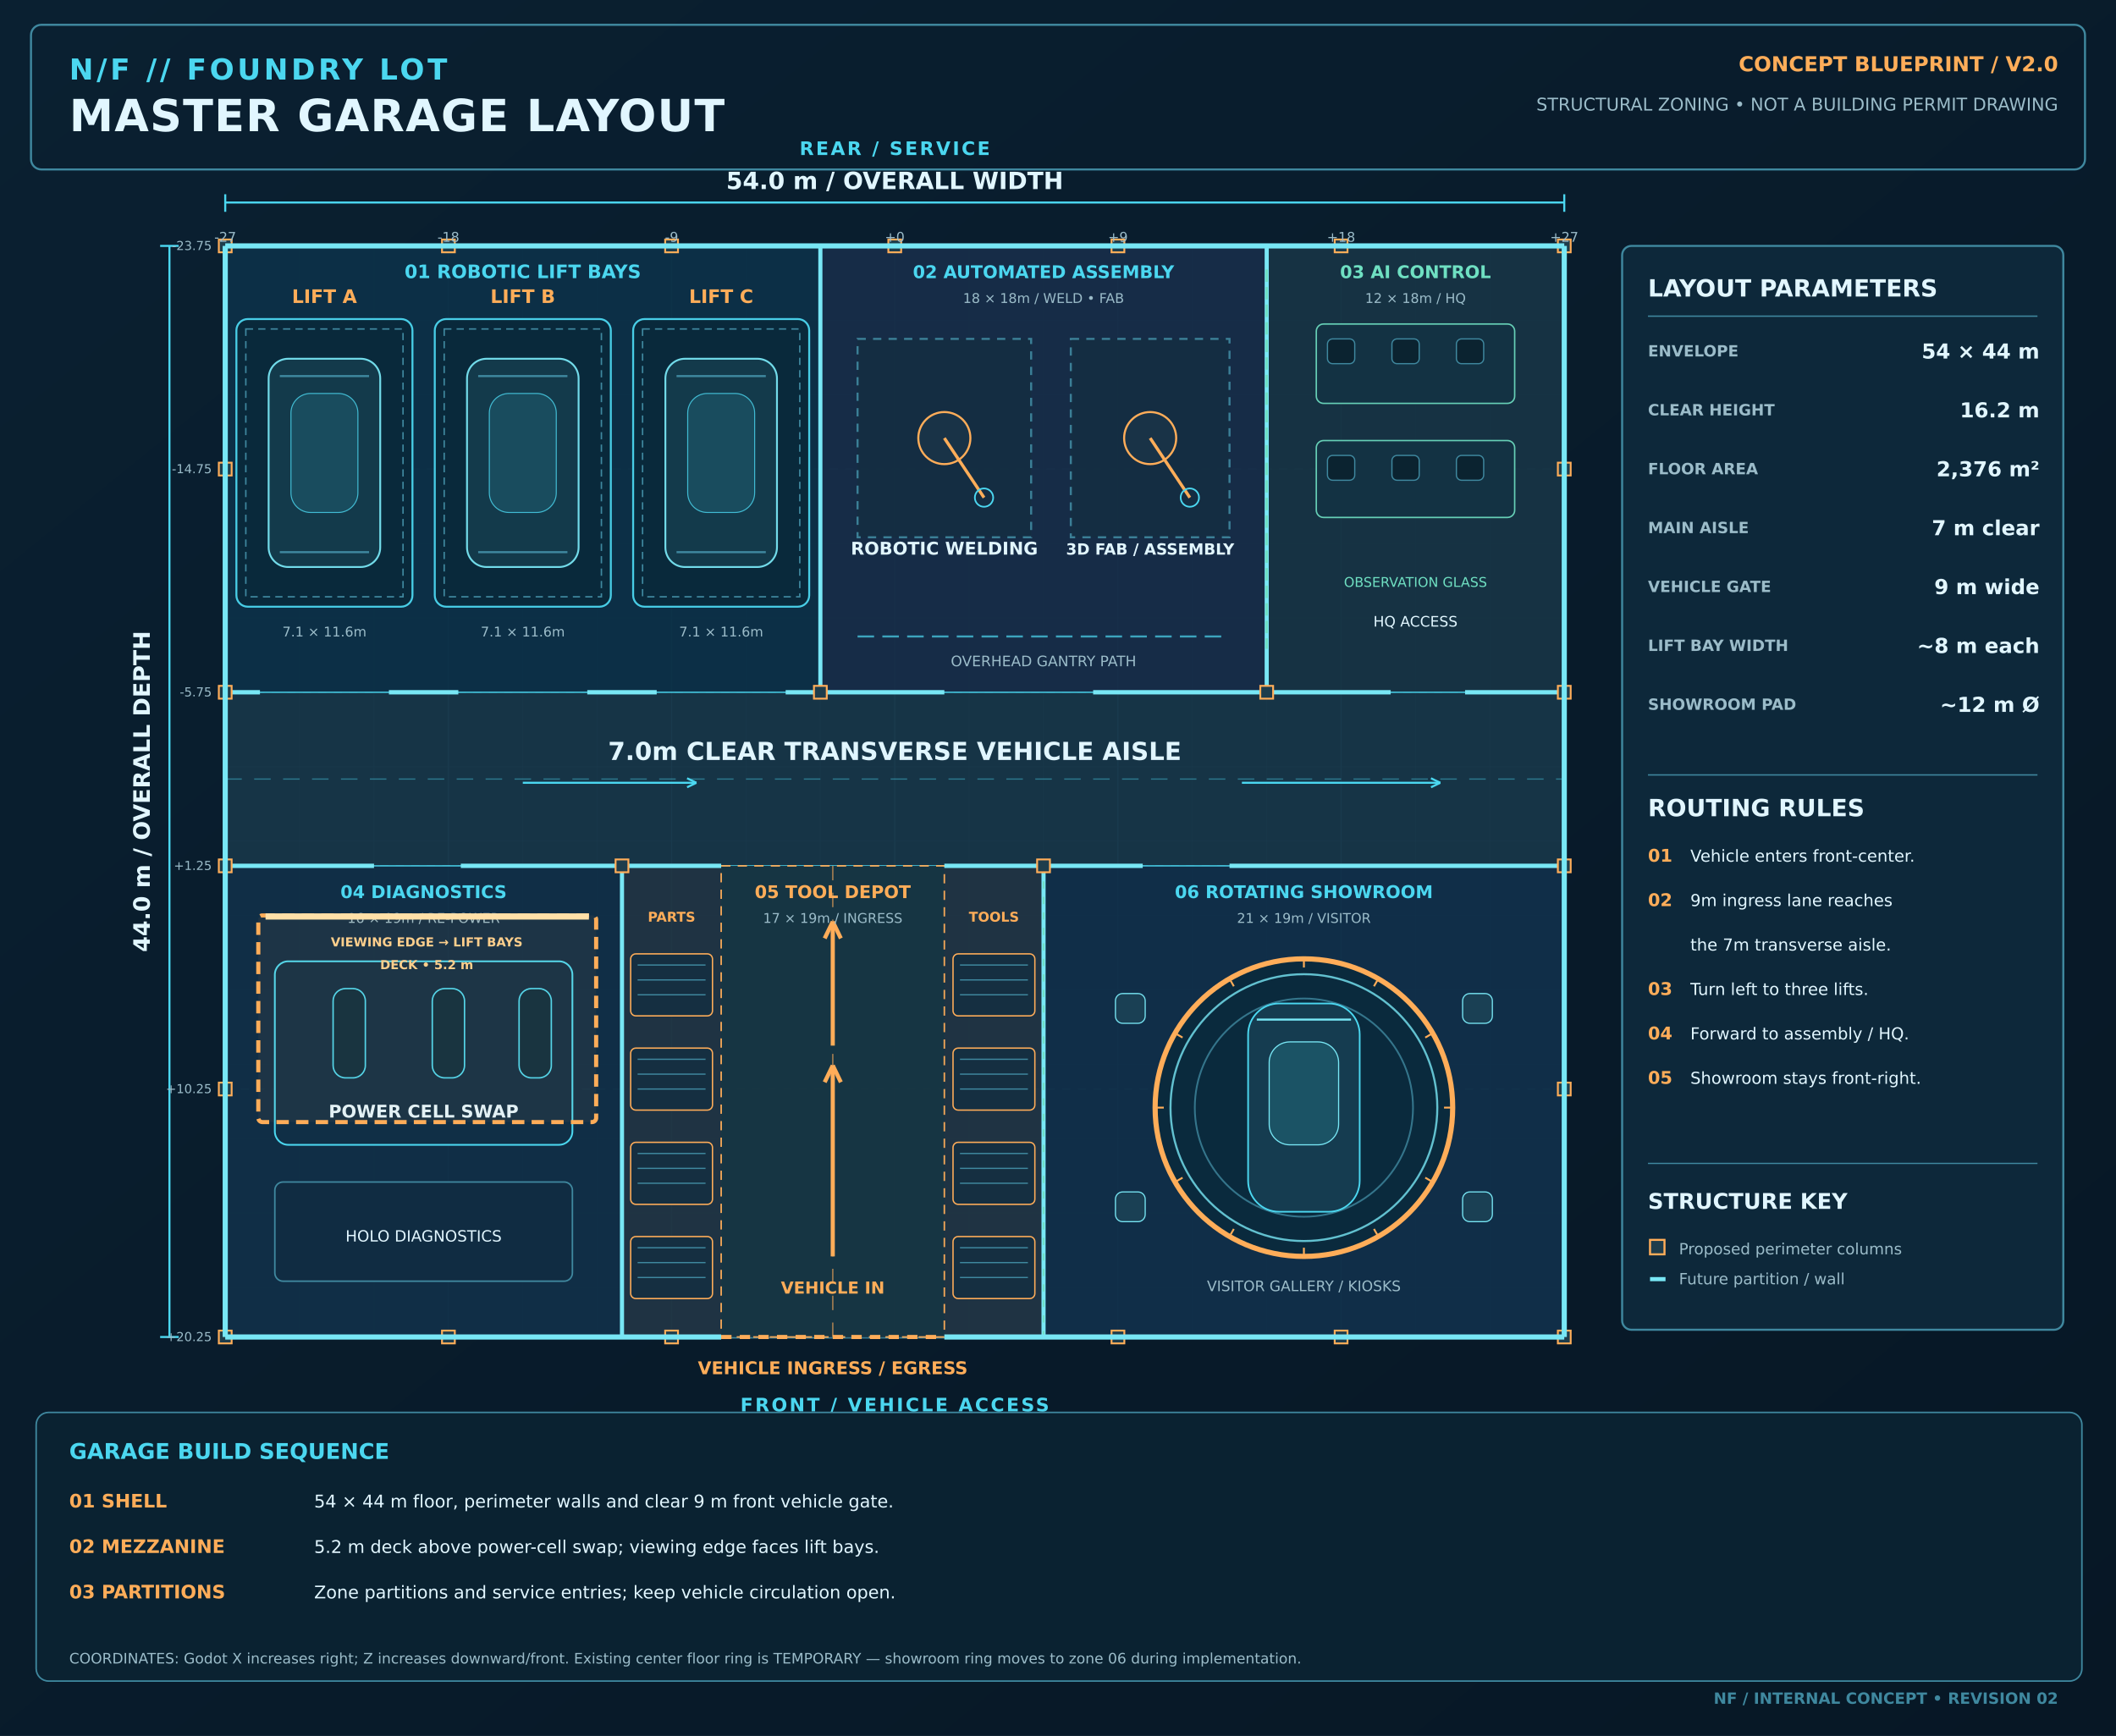
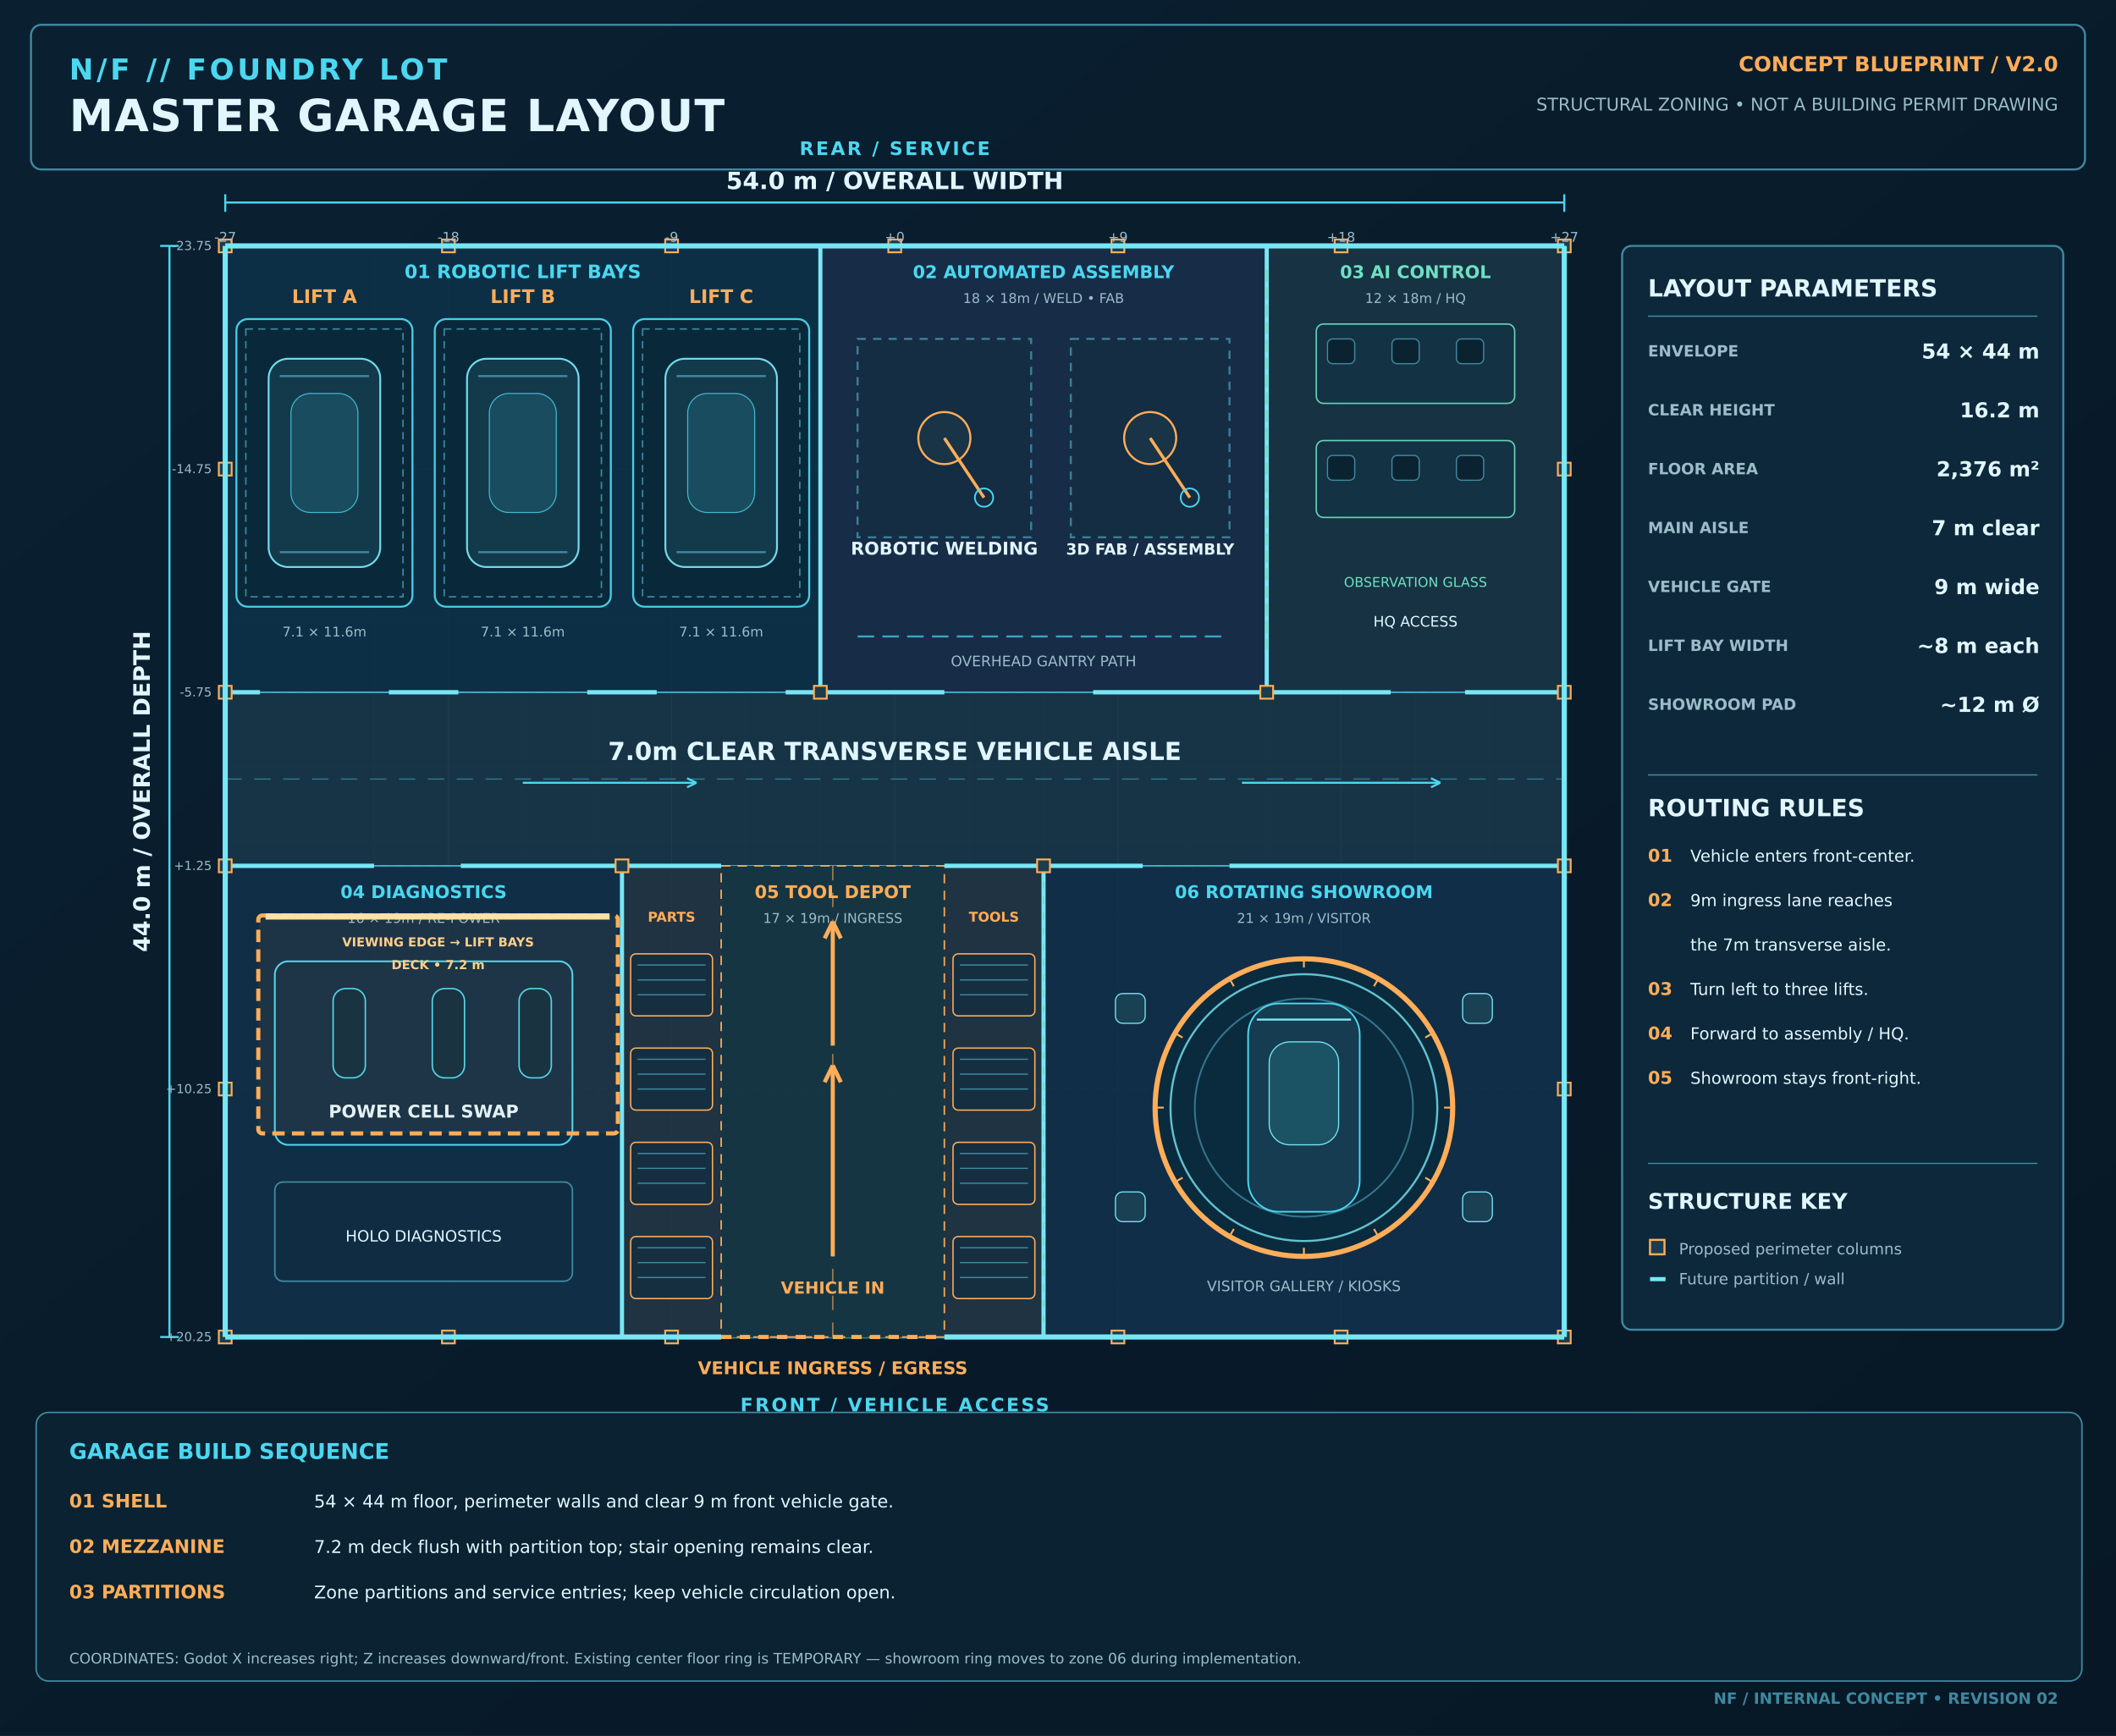
<svg xmlns="http://www.w3.org/2000/svg" baseProfile="full" height="1680" version="1.1" viewBox="0 0 2048 1680" width="2048">
  <defs>
    <linearGradient id="pagegrad" x1="0%" x2="100%" y1="0%" y2="100%">
      <stop offset="0%" stop-color="#0a2031" />
      <stop offset="100%" stop-color="#071725" />
    </linearGradient>
  </defs>
  <rect fill="#071725" height="1680" width="2048" x="0" y="0" />
  <rect fill="url(#pagegrad)" height="1680" width="2048" x="0" y="0" />
  <rect fill="none" height="140" rx="10" stroke="#3f889f" stroke-width="2" width="1988" x="30" y="24" />
  <text fill="#4bd7f0" font-family="DejaVu Sans, Arial, sans-serif" font-size="28" font-weight="bold" letter-spacing="3" text-anchor="start" x="67" y="77">N/F  //  FOUNDRY LOT</text>
  <text fill="#e1f6ff" font-family="DejaVu Sans, Arial, sans-serif" font-size="43" font-weight="bold" letter-spacing="1" text-anchor="start" x="67" y="127">MASTER GARAGE LAYOUT</text>
  <text fill="#ffad59" font-family="DejaVu Sans, Arial, sans-serif" font-size="20" font-weight="bold" text-anchor="end" x="1992" y="69">CONCEPT BLUEPRINT  /  V2.0</text>
  <text fill="#9bbcc9" font-family="DejaVu Sans, Arial, sans-serif" font-size="17" font-weight="normal" text-anchor="end" x="1992" y="107">STRUCTURAL ZONING  •  NOT A BUILDING PERMIT DRAWING</text>
  <rect fill="#0c283b" height="1056.0" stroke="#3f889f" stroke-width="3" width="1296.0" x="218" y="238" />
  <line opacity="0.55" stroke="#16415a" stroke-width="0.75" x1="218.0" x2="218.0" y1="238" y2="1294.0" />
  <line opacity="0.55" stroke="#16415a" stroke-width="0.75" x1="290.0" x2="290.0" y1="238" y2="1294.0" />
  <line opacity="0.55" stroke="#16415a" stroke-width="0.75" x1="362.0" x2="362.0" y1="238" y2="1294.0" />
  <line opacity="0.55" stroke="#16415a" stroke-width="0.75" x1="434.0" x2="434.0" y1="238" y2="1294.0" />
  <line opacity="0.55" stroke="#16415a" stroke-width="0.75" x1="506.0" x2="506.0" y1="238" y2="1294.0" />
  <line opacity="0.55" stroke="#16415a" stroke-width="0.75" x1="578.0" x2="578.0" y1="238" y2="1294.0" />
  <line opacity="0.55" stroke="#16415a" stroke-width="0.75" x1="650.0" x2="650.0" y1="238" y2="1294.0" />
  <line opacity="0.55" stroke="#16415a" stroke-width="0.75" x1="722.0" x2="722.0" y1="238" y2="1294.0" />
  <line opacity="0.55" stroke="#16415a" stroke-width="0.75" x1="794.0" x2="794.0" y1="238" y2="1294.0" />
  <line opacity="0.55" stroke="#16415a" stroke-width="0.75" x1="866.0" x2="866.0" y1="238" y2="1294.0" />
  <line opacity="0.55" stroke="#16415a" stroke-width="0.75" x1="938.0" x2="938.0" y1="238" y2="1294.0" />
  <line opacity="0.55" stroke="#16415a" stroke-width="0.75" x1="1010.0" x2="1010.0" y1="238" y2="1294.0" />
  <line opacity="0.55" stroke="#16415a" stroke-width="0.75" x1="1082.0" x2="1082.0" y1="238" y2="1294.0" />
  <line opacity="0.55" stroke="#16415a" stroke-width="0.75" x1="1154.0" x2="1154.0" y1="238" y2="1294.0" />
  <line opacity="0.55" stroke="#16415a" stroke-width="0.75" x1="1226.0" x2="1226.0" y1="238" y2="1294.0" />
  <line opacity="0.55" stroke="#16415a" stroke-width="0.75" x1="1298.0" x2="1298.0" y1="238" y2="1294.0" />
  <line opacity="0.55" stroke="#16415a" stroke-width="0.75" x1="1370.0" x2="1370.0" y1="238" y2="1294.0" />
  <line opacity="0.55" stroke="#16415a" stroke-width="0.75" x1="1442.0" x2="1442.0" y1="238" y2="1294.0" />
  <line opacity="0.55" stroke="#16415a" stroke-width="0.75" x1="1514.0" x2="1514.0" y1="238" y2="1294.0" />
  <line opacity="0.53" stroke="#245775" stroke-width="1.2" x1="218.0" x2="218.0" y1="238" y2="1294.0" />
  <line opacity="0.53" stroke="#245775" stroke-width="1.2" x1="434.0" x2="434.0" y1="238" y2="1294.0" />
  <line opacity="0.53" stroke="#245775" stroke-width="1.2" x1="650.0" x2="650.0" y1="238" y2="1294.0" />
  <line opacity="0.53" stroke="#245775" stroke-width="1.2" x1="866.0" x2="866.0" y1="238" y2="1294.0" />
  <line opacity="0.53" stroke="#245775" stroke-width="1.2" x1="1082.0" x2="1082.0" y1="238" y2="1294.0" />
  <line opacity="0.53" stroke="#245775" stroke-width="1.2" x1="1298.0" x2="1298.0" y1="238" y2="1294.0" />
  <line opacity="0.53" stroke="#245775" stroke-width="1.2" x1="1514.0" x2="1514.0" y1="238" y2="1294.0" />
  <line opacity="0.52" stroke="#16415a" stroke-width="0.8" x1="218" x2="1514.0" y1="238" y2="238" />
  <line opacity="0.52" stroke="#16415a" stroke-width="0.8" x1="218" x2="1514.0" y1="310" y2="310" />
  <line opacity="0.52" stroke="#16415a" stroke-width="0.8" x1="218" x2="1514.0" y1="382" y2="382" />
  <line opacity="0.52" stroke="#16415a" stroke-width="0.8" x1="218" x2="1514.0" y1="454" y2="454" />
  <line opacity="0.52" stroke="#16415a" stroke-width="0.8" x1="218" x2="1514.0" y1="526" y2="526" />
  <line opacity="0.52" stroke="#16415a" stroke-width="0.8" x1="218" x2="1514.0" y1="598" y2="598" />
  <line opacity="0.52" stroke="#16415a" stroke-width="0.8" x1="218" x2="1514.0" y1="670" y2="670" />
  <line opacity="0.52" stroke="#16415a" stroke-width="0.8" x1="218" x2="1514.0" y1="742" y2="742" />
  <line opacity="0.52" stroke="#16415a" stroke-width="0.8" x1="218" x2="1514.0" y1="814" y2="814" />
  <line opacity="0.52" stroke="#16415a" stroke-width="0.8" x1="218" x2="1514.0" y1="886" y2="886" />
  <line opacity="0.52" stroke="#16415a" stroke-width="0.8" x1="218" x2="1514.0" y1="958" y2="958" />
  <line opacity="0.52" stroke="#16415a" stroke-width="0.8" x1="218" x2="1514.0" y1="1030" y2="1030" />
  <line opacity="0.52" stroke="#16415a" stroke-width="0.8" x1="218" x2="1514.0" y1="1102" y2="1102" />
  <line opacity="0.52" stroke="#16415a" stroke-width="0.8" x1="218" x2="1514.0" y1="1174" y2="1174" />
  <line opacity="0.52" stroke="#16415a" stroke-width="0.8" x1="218" x2="1514.0" y1="1246" y2="1246" />
  <line opacity="0.7" stroke="#245775" stroke-dasharray="8 7" stroke-width="1.5" x1="218" x2="1514.0" y1="238.0" y2="238.0" />
  <line opacity="0.7" stroke="#245775" stroke-dasharray="8 7" stroke-width="1.5" x1="218" x2="1514.0" y1="454.0" y2="454.0" />
  <line opacity="0.7" stroke="#245775" stroke-dasharray="8 7" stroke-width="1.5" x1="218" x2="1514.0" y1="670.0" y2="670.0" />
  <line opacity="0.7" stroke="#245775" stroke-dasharray="8 7" stroke-width="1.5" x1="218" x2="1514.0" y1="838.0" y2="838.0" />
  <line opacity="0.7" stroke="#245775" stroke-dasharray="8 7" stroke-width="1.5" x1="218" x2="1514.0" y1="1054.0" y2="1054.0" />
  <line opacity="0.7" stroke="#245775" stroke-dasharray="8 7" stroke-width="1.5" x1="218" x2="1514.0" y1="1294.0" y2="1294.0" />
  <rect fill="#0c3047" height="432.0" opacity="0.92" rx="0" width="576.0" x="218.0" y="238.0" />
  <rect fill="#172d48" height="432.0" opacity="0.92" rx="0" width="432.0" x="794.0" y="238.0" />
  <rect fill="#173343" height="432.0" opacity="0.92" rx="0" width="288.0" x="1226.0" y="238.0" />
  <rect fill="#102f46" height="456.0" opacity="0.92" rx="0" width="384.0" x="218.0" y="838.0" />
  <rect fill="#213443" height="456.0" opacity="0.92" rx="0" width="408.0" x="602.0" y="838.0" />
  <rect fill="#102f49" height="456.0" opacity="0.92" rx="0" width="504.0" x="1010.0" y="838.0" />
  <rect fill="#193748" height="168.0" opacity="0.8" rx="0" stroke="#4bd7f0" stroke-width="1.5" width="1296.0" x="218.0" y="670.0" />
  <line opacity="0.42" stroke="#4bd7f0" stroke-dasharray="16 12" stroke-width="1.2" x1="218.0" x2="1514.0" y1="754.0" y2="754.0" />
  <rect fill="#163543" height="456.0" opacity="0.95" rx="0" stroke="#ffad59" stroke-dasharray="9 7" stroke-width="1.5" width="216.0" x="698.0" y="838.0" />
  <line opacity="0.55" stroke="#ffad59" stroke-dasharray="14 12" stroke-width="1.5" x1="806.0" x2="806.0" y1="838.0" y2="1294.0" />
  <line opacity="1" stroke="#78e7f5" stroke-width="4" x1="794.0" x2="794.0" y1="238.0" y2="670.0" />
  <line opacity="1" stroke="#78e7f5" stroke-width="4" x1="1226.0" x2="1226.0" y1="238.0" y2="670.0" />
  <line opacity="1" stroke="#78e7f5" stroke-width="4" x1="602.0" x2="602.0" y1="838.0" y2="1294.0" />
  <line opacity="1" stroke="#78e7f5" stroke-width="4" x1="1010.0" x2="1010.0" y1="838.0" y2="1294.0" />
  <line opacity="1" stroke="#78e7f5" stroke-width="4.2" x1="218.0" x2="251.6" y1="670.0" y2="670.0" />
  <line opacity="1" stroke="#78e7f5" stroke-width="4.2" x1="376.4" x2="443.6" y1="670.0" y2="670.0" />
  <line opacity="1" stroke="#78e7f5" stroke-width="4.2" x1="568.4" x2="635.6" y1="670.0" y2="670.0" />
  <line opacity="1" stroke="#78e7f5" stroke-width="4.2" x1="760.4" x2="794.0" y1="670.0" y2="670.0" />
  <line opacity="1" stroke="#78e7f5" stroke-width="4.2" x1="794.0" x2="914.0" y1="670.0" y2="670.0" />
  <line opacity="1" stroke="#78e7f5" stroke-width="4.2" x1="1058.0" x2="1226.0" y1="670.0" y2="670.0" />
  <line opacity="1" stroke="#78e7f5" stroke-width="4.2" x1="1226.0" x2="1346.0" y1="670.0" y2="670.0" />
  <line opacity="1" stroke="#78e7f5" stroke-width="4.2" x1="1418.0" x2="1514.0" y1="670.0" y2="670.0" />
  <line opacity="1" stroke="#78e7f5" stroke-width="4.2" x1="218.0" x2="362.0" y1="838.0" y2="838.0" />
  <line opacity="1" stroke="#78e7f5" stroke-width="4.2" x1="446.0" x2="602.0" y1="838.0" y2="838.0" />
  <line opacity="1" stroke="#78e7f5" stroke-width="4.2" x1="602.0" x2="698.0" y1="838.0" y2="838.0" />
  <line opacity="1" stroke="#78e7f5" stroke-width="4.2" x1="914.0" x2="1010.0" y1="838.0" y2="838.0" />
  <line opacity="1" stroke="#78e7f5" stroke-width="4.2" x1="1010.0" x2="1106.0" y1="838.0" y2="838.0" />
  <line opacity="1" stroke="#78e7f5" stroke-width="4.2" x1="1190.0" x2="1514.0" y1="838.0" y2="838.0" />
  <line opacity="1" stroke="#6fe0c2" stroke-dasharray="12 5" stroke-width="2.3" x1="1226.0" x2="1226.0" y1="260.8" y2="628.0" />
  <line opacity="1" stroke="#6fe0c2" stroke-dasharray="7 8" stroke-width="1.5" x1="1010.0" x2="1010.0" y1="838.0" y2="1294.0" />
  <rect fill="#09283a" height="278.4" opacity="0.94" rx="11" stroke="#4bd7f0" stroke-width="1.9" width="170.4" x="228.8" y="308.8" />
  <rect fill="none" height="259.2" opacity="1" rx="0" stroke="#3f889f" stroke-dasharray="7 5" stroke-width="1.4" width="152.16" x="237.92" y="318.4" />
  <rect fill="#133b4d" height="201.6" opacity="0.94" rx="19" stroke="#78e7f5" stroke-width="1.8" width="108.0" x="260.0" y="347.2" />
  <rect fill="#1b5061" height="115.2" opacity="0.82" rx="19" stroke="#4bd7f0" stroke-width="1.0" width="64.8" x="281.6" y="380.8" />
  <line opacity="1" stroke="#3f889f" stroke-width="2" x1="270.8" x2="357.2" y1="364.0" y2="364.0" />
  <line opacity="1" stroke="#3f889f" stroke-width="2" x1="270.8" x2="357.2" y1="534.4" y2="534.4" />
  <text fill="#ffad59" font-family="DejaVu Sans, Arial, sans-serif" font-size="18" font-weight="bold" text-anchor="middle" x="314.0" y="293.2">LIFT A</text>
  <text fill="#9bbcc9" font-family="DejaVu Sans, Arial, sans-serif" font-size="13" font-weight="normal" text-anchor="middle" x="314.0" y="616.0">7.1 × 11.6m</text>
  <rect fill="#09283a" height="278.4" opacity="0.94" rx="11" stroke="#4bd7f0" stroke-width="1.9" width="170.4" x="420.8" y="308.8" />
  <rect fill="none" height="259.2" opacity="1" rx="0" stroke="#3f889f" stroke-dasharray="7 5" stroke-width="1.4" width="152.16" x="429.92" y="318.4" />
  <rect fill="#133b4d" height="201.6" opacity="0.94" rx="19" stroke="#78e7f5" stroke-width="1.8" width="108.0" x="452.0" y="347.2" />
  <rect fill="#1b5061" height="115.2" opacity="0.82" rx="19" stroke="#4bd7f0" stroke-width="1.0" width="64.8" x="473.6" y="380.8" />
  <line opacity="1" stroke="#3f889f" stroke-width="2" x1="462.8" x2="549.2" y1="364.0" y2="364.0" />
  <line opacity="1" stroke="#3f889f" stroke-width="2" x1="462.8" x2="549.2" y1="534.4" y2="534.4" />
  <text fill="#ffad59" font-family="DejaVu Sans, Arial, sans-serif" font-size="18" font-weight="bold" text-anchor="middle" x="506.0" y="293.2">LIFT B</text>
  <text fill="#9bbcc9" font-family="DejaVu Sans, Arial, sans-serif" font-size="13" font-weight="normal" text-anchor="middle" x="506.0" y="616.0">7.1 × 11.6m</text>
  <rect fill="#09283a" height="278.4" opacity="0.94" rx="11" stroke="#4bd7f0" stroke-width="1.9" width="170.4" x="612.8" y="308.8" />
  <rect fill="none" height="259.2" opacity="1" rx="0" stroke="#3f889f" stroke-dasharray="7 5" stroke-width="1.4" width="152.16" x="621.92" y="318.4" />
  <rect fill="#133b4d" height="201.6" opacity="0.94" rx="19" stroke="#78e7f5" stroke-width="1.8" width="108.0" x="644.0" y="347.2" />
  <rect fill="#1b5061" height="115.2" opacity="0.82" rx="19" stroke="#4bd7f0" stroke-width="1.0" width="64.8" x="665.6" y="380.8" />
  <line opacity="1" stroke="#3f889f" stroke-width="2" x1="654.8" x2="741.2" y1="364.0" y2="364.0" />
  <line opacity="1" stroke="#3f889f" stroke-width="2" x1="654.8" x2="741.2" y1="534.4" y2="534.4" />
  <text fill="#ffad59" font-family="DejaVu Sans, Arial, sans-serif" font-size="18" font-weight="bold" text-anchor="middle" x="698.0" y="293.2">LIFT C</text>
  <text fill="#9bbcc9" font-family="DejaVu Sans, Arial, sans-serif" font-size="13" font-weight="normal" text-anchor="middle" x="698.0" y="616.0">7.1 × 11.6m</text>
  <rect fill="#142e41" height="192.0" opacity="0.9" rx="0" stroke="#3f889f" stroke-dasharray="8 7" stroke-width="2" width="168.0" x="830.0" y="328.0" />
  <rect fill="#142e41" height="192.0" opacity="0.9" rx="0" stroke="#3f889f" stroke-dasharray="8 7" stroke-width="2" width="153.6" x="1036.4" y="328.0" />
  <circle cx="914.0" cy="424.0" fill="#193347" opacity="1" r="25.2" stroke="#ffad59" stroke-width="2" />
  <line opacity="1" stroke="#ffad59" stroke-width="3" x1="914.0" x2="952.4" y1="424.0" y2="481.6" />
  <circle cx="952.4" cy="481.6" fill="none" opacity="1" r="8.88" stroke="#4bd7f0" stroke-width="1.6" />
  <circle cx="1113.2" cy="424.0" fill="#193347" opacity="1" r="25.2" stroke="#ffad59" stroke-width="2" />
  <line opacity="1" stroke="#ffad59" stroke-width="3" x1="1113.2" x2="1151.6" y1="424.0" y2="481.6" />
  <circle cx="1151.6" cy="481.6" fill="none" opacity="1" r="8.88" stroke="#4bd7f0" stroke-width="1.6" />
  <text fill="#e1f6ff" font-family="DejaVu Sans, Arial, sans-serif" font-size="17" font-weight="bold" text-anchor="middle" x="914.0" y="536.8">ROBOTIC WELDING</text>
  <text fill="#e1f6ff" font-family="DejaVu Sans, Arial, sans-serif" font-size="15" font-weight="bold" text-anchor="middle" x="1113.2" y="536.8">3D FAB / ASSEMBLY</text>
  <line opacity="0.7" stroke="#4bd7f0" stroke-dasharray="16 8" stroke-width="2" x1="830.0" x2="1190.0" y1="616.0" y2="616.0" />
  <text fill="#9bbcc9" font-family="DejaVu Sans, Arial, sans-serif" font-size="14" font-weight="normal" text-anchor="middle" x="1010.0" y="644.8">OVERHEAD GANTRY PATH</text>
  <rect fill="#133243" height="76.8" opacity="0.9" rx="7" stroke="#6fe0c2" stroke-width="1.4" width="192.0" x="1274.0" y="313.6" />
  <rect fill="#133243" height="74.4" opacity="0.9" rx="7" stroke="#6fe0c2" stroke-width="1.4" width="192.0" x="1274.0" y="426.4" />
  <rect fill="#0b2330" height="24.0" opacity="1" rx="5" stroke="#3f889f" stroke-width="1.2" width="26.4" x="1284.8" y="328.0" />
  <rect fill="#0b2330" height="24.0" opacity="1" rx="5" stroke="#3f889f" stroke-width="1.2" width="26.4" x="1347.2" y="328.0" />
  <rect fill="#0b2330" height="24.0" opacity="1" rx="5" stroke="#3f889f" stroke-width="1.2" width="26.4" x="1409.6" y="328.0" />
  <rect fill="#0b2330" height="24.0" opacity="1" rx="5" stroke="#3f889f" stroke-width="1.2" width="26.4" x="1284.8" y="440.8" />
  <rect fill="#0b2330" height="24.0" opacity="1" rx="5" stroke="#3f889f" stroke-width="1.2" width="26.4" x="1347.2" y="440.8" />
  <rect fill="#0b2330" height="24.0" opacity="1" rx="5" stroke="#3f889f" stroke-width="1.2" width="26.4" x="1409.6" y="440.8" />
  <text fill="#6fe0c2" font-family="DejaVu Sans, Arial, sans-serif" font-size="13" font-weight="normal" text-anchor="middle" x="1370.0" y="568.0">OBSERVATION GLASS</text>
  <text fill="#e1f6ff" font-family="DejaVu Sans, Arial, sans-serif" font-size="14" font-weight="normal" text-anchor="middle" x="1370.0" y="606.4">HQ ACCESS</text>
  <rect fill="#102f46" height="177.6" opacity="1" rx="13" stroke="#4bd7f0" stroke-width="1.7" width="288.0" x="266.0" y="930.4" />
  <rect fill="#0c2d40" height="86.4" opacity="1" rx="12" stroke="#4bd7f0" stroke-width="1.4" width="31.2" x="322.4" y="956.8" />
  <rect fill="#0c2d40" height="86.4" opacity="1" rx="12" stroke="#4bd7f0" stroke-width="1.4" width="31.2" x="418.4" y="956.8" />
  <rect fill="#0c2d40" height="86.4" opacity="1" rx="12" stroke="#4bd7f0" stroke-width="1.4" width="31.2" x="502.4" y="956.8" />
  <text fill="#e1f6ff" font-family="DejaVu Sans, Arial, sans-serif" font-size="17" font-weight="bold" text-anchor="middle" x="410.0" y="1081.6">POWER CELL SWAP</text>
  <rect fill="#102c42" height="96.0" opacity="1" rx="8" stroke="#3f889f" stroke-width="1.5" width="288.0" x="266.0" y="1144.0" />
  <text fill="#e1f6ff" font-family="DejaVu Sans, Arial, sans-serif" font-size="15" font-weight="normal" text-anchor="middle" x="410.0" y="1201.6">HOLO DIAGNOSTICS</text>
  <rect fill="#152f41" height="60.0" opacity="1" rx="5" stroke="#ffad59" stroke-width="1.3" width="79.2" x="610.4" y="923.2" />
  <line opacity="1" stroke="#3f889f" stroke-width="1.2" x1="617.12" x2="682.88" y1="934.0" y2="934.0" />
  <line opacity="1" stroke="#3f889f" stroke-width="1.2" x1="617.12" x2="682.88" y1="948.4" y2="948.4" />
  <line opacity="1" stroke="#3f889f" stroke-width="1.2" x1="617.12" x2="682.88" y1="962.8" y2="962.8" />
  <rect fill="#152f41" height="60.0" opacity="1" rx="5" stroke="#ffad59" stroke-width="1.3" width="79.2" x="610.4" y="1014.4" />
  <line opacity="1" stroke="#3f889f" stroke-width="1.2" x1="617.12" x2="682.88" y1="1025.2" y2="1025.2" />
  <line opacity="1" stroke="#3f889f" stroke-width="1.2" x1="617.12" x2="682.88" y1="1039.6" y2="1039.6" />
  <line opacity="1" stroke="#3f889f" stroke-width="1.2" x1="617.12" x2="682.88" y1="1054.0" y2="1054.0" />
  <rect fill="#152f41" height="60.0" opacity="1" rx="5" stroke="#ffad59" stroke-width="1.3" width="79.2" x="610.4" y="1105.6" />
  <line opacity="1" stroke="#3f889f" stroke-width="1.2" x1="617.12" x2="682.88" y1="1116.4" y2="1116.4" />
  <line opacity="1" stroke="#3f889f" stroke-width="1.2" x1="617.12" x2="682.88" y1="1130.8" y2="1130.8" />
  <line opacity="1" stroke="#3f889f" stroke-width="1.2" x1="617.12" x2="682.88" y1="1145.2" y2="1145.2" />
  <rect fill="#152f41" height="60.0" opacity="1" rx="5" stroke="#ffad59" stroke-width="1.3" width="79.2" x="610.4" y="1196.8" />
  <line opacity="1" stroke="#3f889f" stroke-width="1.2" x1="617.12" x2="682.88" y1="1207.6" y2="1207.6" />
  <line opacity="1" stroke="#3f889f" stroke-width="1.2" x1="617.12" x2="682.88" y1="1222.0" y2="1222.0" />
  <line opacity="1" stroke="#3f889f" stroke-width="1.2" x1="617.12" x2="682.88" y1="1236.4" y2="1236.4" />
  <text fill="#ffad59" font-family="DejaVu Sans, Arial, sans-serif" font-size="13" font-weight="bold" text-anchor="middle" x="650.0" y="892.0">PARTS</text>
  <rect fill="#152f41" height="60.0" opacity="1" rx="5" stroke="#ffad59" stroke-width="1.3" width="79.2" x="922.4" y="923.2" />
  <line opacity="1" stroke="#3f889f" stroke-width="1.2" x1="929.12" x2="994.88" y1="934.0" y2="934.0" />
  <line opacity="1" stroke="#3f889f" stroke-width="1.2" x1="929.12" x2="994.88" y1="948.4" y2="948.4" />
  <line opacity="1" stroke="#3f889f" stroke-width="1.2" x1="929.12" x2="994.88" y1="962.8" y2="962.8" />
  <rect fill="#152f41" height="60.0" opacity="1" rx="5" stroke="#ffad59" stroke-width="1.3" width="79.2" x="922.4" y="1014.4" />
  <line opacity="1" stroke="#3f889f" stroke-width="1.2" x1="929.12" x2="994.88" y1="1025.2" y2="1025.2" />
  <line opacity="1" stroke="#3f889f" stroke-width="1.2" x1="929.12" x2="994.88" y1="1039.6" y2="1039.6" />
  <line opacity="1" stroke="#3f889f" stroke-width="1.2" x1="929.12" x2="994.88" y1="1054.0" y2="1054.0" />
  <rect fill="#152f41" height="60.0" opacity="1" rx="5" stroke="#ffad59" stroke-width="1.3" width="79.2" x="922.4" y="1105.6" />
  <line opacity="1" stroke="#3f889f" stroke-width="1.2" x1="929.12" x2="994.88" y1="1116.4" y2="1116.4" />
  <line opacity="1" stroke="#3f889f" stroke-width="1.2" x1="929.12" x2="994.88" y1="1130.8" y2="1130.8" />
  <line opacity="1" stroke="#3f889f" stroke-width="1.2" x1="929.12" x2="994.88" y1="1145.2" y2="1145.2" />
  <rect fill="#152f41" height="60.0" opacity="1" rx="5" stroke="#ffad59" stroke-width="1.3" width="79.2" x="922.4" y="1196.8" />
  <line opacity="1" stroke="#3f889f" stroke-width="1.2" x1="929.12" x2="994.88" y1="1207.6" y2="1207.6" />
  <line opacity="1" stroke="#3f889f" stroke-width="1.2" x1="929.12" x2="994.88" y1="1222.0" y2="1222.0" />
  <line opacity="1" stroke="#3f889f" stroke-width="1.2" x1="929.12" x2="994.88" y1="1236.4" y2="1236.4" />
  <text fill="#ffad59" font-family="DejaVu Sans, Arial, sans-serif" font-size="13" font-weight="bold" text-anchor="middle" x="962.0" y="892.0">TOOLS</text>
  <line opacity="1" stroke="#ffad59" stroke-width="4" x1="806.0" x2="806.0" y1="1216.0" y2="1031.2" />
  <line opacity="1" stroke="#ffad59" stroke-width="4" x1="806.0" x2="813.829" y1="1031.2" y2="1047.408" />
  <line opacity="1" stroke="#ffad59" stroke-width="4" x1="806.0" x2="798.171" y1="1031.2" y2="1047.408" />
  <line opacity="1" stroke="#ffad59" stroke-width="4" x1="806.0" x2="806.0" y1="1012.0" y2="892.0" />
  <line opacity="1" stroke="#ffad59" stroke-width="4" x1="806.0" x2="813.829" y1="892.0" y2="908.208" />
  <line opacity="1" stroke="#ffad59" stroke-width="4" x1="806.0" x2="798.171" y1="892.0" y2="908.208" />
  <text fill="#ffad59" font-family="DejaVu Sans, Arial, sans-serif" font-size="16" font-weight="bold" text-anchor="middle" x="806.0" y="1252.0">VEHICLE IN</text>
  <circle cx="1262.0" cy="1072.0" fill="#0a2a3d" opacity="1" r="144.0" stroke="#ffad59" stroke-width="5" />
  <circle cx="1262.0" cy="1072.0" fill="none" opacity="0.8" r="129.12" stroke="#78e7f5" stroke-width="2" />
  <circle cx="1262.0" cy="1072.0" fill="none" opacity="0.8" r="105.6" stroke="#3f889f" stroke-width="1.7" />
  <rect fill="#153c50" height="201.6" opacity="1" rx="30" stroke="#4bd7f0" stroke-width="1.6" width="108.0" x="1208.0" y="971.2" />
  <rect fill="#1b5365" height="99.6" opacity="1" rx="20" stroke="#78e7f5" stroke-width="1.1" width="67.2" x="1228.4" y="1008.4" />
  <line opacity="1" stroke="#78e7f5" stroke-width="2" x1="1216.4" x2="1307.6" y1="986.8" y2="986.8" />
  <line opacity="1" stroke="#ffad59" stroke-width="1.8" x1="1397.6" x2="1404.08" y1="1072.0" y2="1072.0" />
  <line opacity="1" stroke="#ffad59" stroke-width="1.8" x1="1379.433" x2="1385.045" y1="1139.8" y2="1143.04" />
  <line opacity="1" stroke="#ffad59" stroke-width="1.8" x1="1329.8" x2="1333.04" y1="1189.433" y2="1195.045" />
  <line opacity="1" stroke="#ffad59" stroke-width="1.8" x1="1262.0" x2="1262.0" y1="1207.6" y2="1214.08" />
  <line opacity="1" stroke="#ffad59" stroke-width="1.8" x1="1194.2" x2="1190.96" y1="1189.433" y2="1195.045" />
  <line opacity="1" stroke="#ffad59" stroke-width="1.8" x1="1144.567" x2="1138.955" y1="1139.8" y2="1143.04" />
  <line opacity="1" stroke="#ffad59" stroke-width="1.8" x1="1126.4" x2="1119.92" y1="1072.0" y2="1072.0" />
  <line opacity="1" stroke="#ffad59" stroke-width="1.8" x1="1144.567" x2="1138.955" y1="1004.2" y2="1000.96" />
  <line opacity="1" stroke="#ffad59" stroke-width="1.8" x1="1194.2" x2="1190.96" y1="954.567" y2="948.955" />
  <line opacity="1" stroke="#ffad59" stroke-width="1.8" x1="1262.0" x2="1262.0" y1="936.4" y2="929.92" />
  <line opacity="1" stroke="#ffad59" stroke-width="1.8" x1="1329.8" x2="1333.04" y1="954.567" y2="948.955" />
  <line opacity="1" stroke="#ffad59" stroke-width="1.8" x1="1379.433" x2="1385.045" y1="1004.2" y2="1000.96" />
  <text fill="#9bbcc9" font-family="DejaVu Sans, Arial, sans-serif" font-size="14" font-weight="normal" text-anchor="middle" x="1262.0" y="1249.6">VISITOR GALLERY / KIOSKS</text>
  <rect fill="#1a4054" height="28.8" opacity="1" rx="7" stroke="#78e7f5" stroke-width="1.1" width="28.8" x="1079.6" y="961.6" />
  <rect fill="#1a4054" height="28.8" opacity="1" rx="7" stroke="#78e7f5" stroke-width="1.1" width="28.8" x="1079.6" y="1153.6" />
  <rect fill="#1a4054" height="28.8" opacity="1" rx="7" stroke="#78e7f5" stroke-width="1.1" width="28.8" x="1415.6" y="961.6" />
  <rect fill="#1a4054" height="28.8" opacity="1" rx="7" stroke="#78e7f5" stroke-width="1.1" width="28.8" x="1415.6" y="1153.6" />
  <text fill="#4bd7f0" font-family="DejaVu Sans, Arial, sans-serif" font-size="18" font-weight="bold" text-anchor="middle" x="506.0" y="269.2">01  ROBOTIC LIFT BAYS</text>
  <text fill="#4bd7f0" font-family="DejaVu Sans, Arial, sans-serif" font-size="17" font-weight="bold" text-anchor="middle" x="1010.0" y="269.2">02  AUTOMATED ASSEMBLY</text>
  <text fill="#9bbcc9" font-family="DejaVu Sans, Arial, sans-serif" font-size="13" font-weight="normal" text-anchor="middle" x="1010.0" y="293.2">18 × 18m  /  WELD • FAB</text>
  <text fill="#6fe0c2" font-family="DejaVu Sans, Arial, sans-serif" font-size="17" font-weight="bold" text-anchor="middle" x="1370.0" y="269.2">03  AI CONTROL</text>
  <text fill="#9bbcc9" font-family="DejaVu Sans, Arial, sans-serif" font-size="13" font-weight="normal" text-anchor="middle" x="1370.0" y="293.2">12 × 18m  /  HQ</text>
  <text fill="#4bd7f0" font-family="DejaVu Sans, Arial, sans-serif" font-size="17" font-weight="bold" text-anchor="middle" x="410.0" y="869.2">04  DIAGNOSTICS</text>
  <text fill="#9bbcc9" font-family="DejaVu Sans, Arial, sans-serif" font-size="13" font-weight="normal" text-anchor="middle" x="410.0" y="893.2">16 × 19m  /  RE-POWER</text>
  <text fill="#ffad59" font-family="DejaVu Sans, Arial, sans-serif" font-size="17" font-weight="bold" text-anchor="middle" x="806.0" y="869.2">05  TOOL DEPOT</text>
  <text fill="#9bbcc9" font-family="DejaVu Sans, Arial, sans-serif" font-size="13" font-weight="normal" text-anchor="middle" x="806.0" y="893.2">17 × 19m  /  INGRESS</text>
  <text fill="#4bd7f0" font-family="DejaVu Sans, Arial, sans-serif" font-size="17" font-weight="bold" text-anchor="middle" x="1262.0" y="869.2">06  ROTATING SHOWROOM</text>
  <text fill="#9bbcc9" font-family="DejaVu Sans, Arial, sans-serif" font-size="13" font-weight="normal" text-anchor="middle" x="1262.0" y="893.2">21 × 19m  /  VISITOR</text>
  <text fill="#e1f6ff" font-family="DejaVu Sans, Arial, sans-serif" font-size="24" font-weight="bold" text-anchor="middle" x="866.0" y="735.52">7.0m CLEAR TRANSVERSE VEHICLE AISLE</text>
  <line opacity="1" stroke="#4bd7f0" stroke-width="2" x1="506.0" x2="674.0" y1="757.6" y2="757.6" />
  <line opacity="1" stroke="#4bd7f0" stroke-width="2" x1="674.0" x2="664.996" y1="757.6" y2="761.95" />
  <line opacity="1" stroke="#4bd7f0" stroke-width="2" x1="674.0" x2="664.996" y1="757.6" y2="753.25" />
  <line opacity="1" stroke="#4bd7f0" stroke-width="2" x1="1202.0" x2="1394.0" y1="757.6" y2="757.6" />
  <line opacity="1" stroke="#4bd7f0" stroke-width="2" x1="1394.0" x2="1384.996" y1="757.6" y2="761.95" />
  <line opacity="1" stroke="#4bd7f0" stroke-width="2" x1="1394.0" x2="1384.996" y1="757.6" y2="753.25" />
  <rect fill="#1e3d4c" height="12.4" stroke="#ffad59" stroke-width="1.8" width="12.4" x="211.8" y="231.8" />
  <rect fill="#1e3d4c" height="12.4" stroke="#ffad59" stroke-width="1.8" width="12.4" x="211.8" y="1287.8" />
  <rect fill="#1e3d4c" height="12.4" stroke="#ffad59" stroke-width="1.8" width="12.4" x="427.8" y="231.8" />
  <rect fill="#1e3d4c" height="12.4" stroke="#ffad59" stroke-width="1.8" width="12.4" x="427.8" y="1287.8" />
  <rect fill="#1e3d4c" height="12.4" stroke="#ffad59" stroke-width="1.8" width="12.4" x="643.8" y="231.8" />
  <rect fill="#1e3d4c" height="12.4" stroke="#ffad59" stroke-width="1.8" width="12.4" x="643.8" y="1287.8" />
  <rect fill="#1e3d4c" height="12.4" stroke="#ffad59" stroke-width="1.8" width="12.4" x="859.8" y="231.8" />
  <rect fill="#1e3d4c" height="12.4" stroke="#ffad59" stroke-width="1.8" width="12.4" x="1075.8" y="231.8" />
  <rect fill="#1e3d4c" height="12.4" stroke="#ffad59" stroke-width="1.8" width="12.4" x="1075.8" y="1287.8" />
  <rect fill="#1e3d4c" height="12.4" stroke="#ffad59" stroke-width="1.8" width="12.4" x="1291.8" y="231.8" />
  <rect fill="#1e3d4c" height="12.4" stroke="#ffad59" stroke-width="1.8" width="12.4" x="1291.8" y="1287.8" />
  <rect fill="#1e3d4c" height="12.4" stroke="#ffad59" stroke-width="1.8" width="12.4" x="1507.8" y="231.8" />
  <rect fill="#1e3d4c" height="12.4" stroke="#ffad59" stroke-width="1.8" width="12.4" x="1507.8" y="1287.8" />
  <rect fill="#1e3d4c" height="12.4" stroke="#ffad59" stroke-width="1.8" width="12.4" x="211.8" y="447.8" />
  <rect fill="#1e3d4c" height="12.4" stroke="#ffad59" stroke-width="1.8" width="12.4" x="1507.8" y="447.8" />
  <rect fill="#1e3d4c" height="12.4" stroke="#ffad59" stroke-width="1.8" width="12.4" x="211.8" y="663.8" />
  <rect fill="#1e3d4c" height="12.4" stroke="#ffad59" stroke-width="1.8" width="12.4" x="1507.8" y="663.8" />
  <rect fill="#1e3d4c" height="12.4" stroke="#ffad59" stroke-width="1.8" width="12.4" x="211.8" y="831.8" />
  <rect fill="#1e3d4c" height="12.4" stroke="#ffad59" stroke-width="1.8" width="12.4" x="1507.8" y="831.8" />
  <rect fill="#1e3d4c" height="12.4" stroke="#ffad59" stroke-width="1.8" width="12.4" x="211.8" y="1047.8" />
  <rect fill="#1e3d4c" height="12.4" stroke="#ffad59" stroke-width="1.8" width="12.4" x="1507.8" y="1047.8" />
  <rect fill="#1e3d4c" height="12.4" stroke="#ffad59" stroke-width="1.8" width="12.4" x="787.8" y="663.8" />
  <rect fill="#1e3d4c" height="12.4" stroke="#ffad59" stroke-width="1.8" width="12.4" x="1219.8" y="663.8" />
  <rect fill="#1e3d4c" height="12.4" stroke="#ffad59" stroke-width="1.8" width="12.4" x="595.8" y="831.8" />
  <rect fill="#1e3d4c" height="12.4" stroke="#ffad59" stroke-width="1.8" width="12.4" x="1003.8" y="831.8" />
  <line opacity="1" stroke="#78e7f5" stroke-width="5" x1="218.0" x2="1514.0" y1="238.0" y2="238.0" />
  <line opacity="1" stroke="#78e7f5" stroke-width="5" x1="218.0" x2="218.0" y1="238.0" y2="1294.0" />
  <line opacity="1" stroke="#78e7f5" stroke-width="5" x1="1514.0" x2="1514.0" y1="238.0" y2="1294.0" />
  <line opacity="1" stroke="#78e7f5" stroke-width="5" x1="218.0" x2="698.0" y1="1294.0" y2="1294.0" />
  <line opacity="1" stroke="#78e7f5" stroke-width="5" x1="914.0" x2="1514.0" y1="1294.0" y2="1294.0" />
  <line opacity="1" stroke="#ffad59" stroke-dasharray="10 8" stroke-width="4" x1="698.0" x2="914.0" y1="1294.0" y2="1294.0" />
  <text fill="#ffad59" font-family="DejaVu Sans, Arial, sans-serif" font-size="17" font-weight="bold" text-anchor="middle" x="806.0" y="1330.0">VEHICLE INGRESS / EGRESS</text>
  <line opacity="1" stroke="#4bd7f0" stroke-width="2" x1="218" x2="1514.0" y1="196" y2="196" />
  <line opacity="1" stroke="#4bd7f0" stroke-width="2" x1="218" x2="218" y1="188" y2="205" />
  <line opacity="1" stroke="#4bd7f0" stroke-width="2" x1="1514.0" x2="1514.0" y1="188" y2="205" />
  <text fill="#e1f6ff" font-family="DejaVu Sans, Arial, sans-serif" font-size="23" font-weight="bold" text-anchor="middle" x="866.0" y="183">54.0 m    /    OVERALL WIDTH</text>
  <line opacity="1" stroke="#4bd7f0" stroke-width="2" x1="164" x2="164" y1="238" y2="1294.0" />
  <line opacity="1" stroke="#4bd7f0" stroke-width="2" x1="155" x2="173" y1="238" y2="238" />
  <line opacity="1" stroke="#4bd7f0" stroke-width="2" x1="155" x2="173" y1="1294.0" y2="1294.0" />
  <text fill="#e1f6ff" font-family="DejaVu Sans, Arial, sans-serif" font-size="22" font-weight="bold" text-anchor="middle" transform="rotate(-90,145,766.0)" x="145" y="766.0">44.0 m   /   OVERALL DEPTH</text>
  <text fill="#9bbcc9" font-family="DejaVu Sans, Arial, sans-serif" font-size="13" font-weight="normal" text-anchor="middle" x="218.0" y="234">-27</text>
  <text fill="#9bbcc9" font-family="DejaVu Sans, Arial, sans-serif" font-size="13" font-weight="normal" text-anchor="middle" x="434.0" y="234">-18</text>
  <text fill="#9bbcc9" font-family="DejaVu Sans, Arial, sans-serif" font-size="13" font-weight="normal" text-anchor="middle" x="650.0" y="234">-9</text>
  <text fill="#9bbcc9" font-family="DejaVu Sans, Arial, sans-serif" font-size="13" font-weight="normal" text-anchor="middle" x="866.0" y="234">+0</text>
  <text fill="#9bbcc9" font-family="DejaVu Sans, Arial, sans-serif" font-size="13" font-weight="normal" text-anchor="middle" x="1082.0" y="234">+9</text>
  <text fill="#9bbcc9" font-family="DejaVu Sans, Arial, sans-serif" font-size="13" font-weight="normal" text-anchor="middle" x="1298.0" y="234">+18</text>
  <text fill="#9bbcc9" font-family="DejaVu Sans, Arial, sans-serif" font-size="13" font-weight="normal" text-anchor="middle" x="1514.0" y="234">+27</text>
  <text fill="#9bbcc9" font-family="DejaVu Sans, Arial, sans-serif" font-size="12" font-weight="normal" text-anchor="end" x="205" y="242.0">-23.75</text>
  <text fill="#9bbcc9" font-family="DejaVu Sans, Arial, sans-serif" font-size="12" font-weight="normal" text-anchor="end" x="205" y="458.0">-14.75</text>
  <text fill="#9bbcc9" font-family="DejaVu Sans, Arial, sans-serif" font-size="12" font-weight="normal" text-anchor="end" x="205" y="674.0">-5.75</text>
  <text fill="#9bbcc9" font-family="DejaVu Sans, Arial, sans-serif" font-size="12" font-weight="normal" text-anchor="end" x="205" y="842.0">+1.25</text>
  <text fill="#9bbcc9" font-family="DejaVu Sans, Arial, sans-serif" font-size="12" font-weight="normal" text-anchor="end" x="205" y="1058.0">+10.25</text>
  <text fill="#9bbcc9" font-family="DejaVu Sans, Arial, sans-serif" font-size="12" font-weight="normal" text-anchor="end" x="205" y="1298.0">+20.25</text>
  <text fill="#4bd7f0" font-family="DejaVu Sans, Arial, sans-serif" font-size="18" font-weight="bold" letter-spacing="2" text-anchor="middle" x="866.0" y="150">REAR / SERVICE</text>
  <text fill="#4bd7f0" font-family="DejaVu Sans, Arial, sans-serif" font-size="18" font-weight="bold" letter-spacing="2" text-anchor="middle" x="866.0" y="1366.0">FRONT / VEHICLE ACCESS</text>
  <rect fill="#0d283a" height="1049" rx="9" stroke="#3f889f" stroke-width="2" width="427" x="1570" y="238" />
  <text fill="#e1f6ff" font-family="DejaVu Sans, Arial, sans-serif" font-size="23" font-weight="bold" text-anchor="start" x="1595" y="287">LAYOUT PARAMETERS</text>
  <line opacity="1" stroke="#3f889f" stroke-width="1.3" x1="1595" x2="1972" y1="306" y2="306" />
  <text fill="#9bbcc9" font-family="DejaVu Sans, Arial, sans-serif" font-size="15" font-weight="bold" text-anchor="start" x="1595" y="345">ENVELOPE</text>
  <text fill="#e1f6ff" font-family="DejaVu Sans, Arial, sans-serif" font-size="20" font-weight="bold" text-anchor="end" x="1974" y="347">54 × 44 m</text>
  <text fill="#9bbcc9" font-family="DejaVu Sans, Arial, sans-serif" font-size="15" font-weight="bold" text-anchor="start" x="1595" y="402">CLEAR HEIGHT</text>
  <text fill="#e1f6ff" font-family="DejaVu Sans, Arial, sans-serif" font-size="20" font-weight="bold" text-anchor="end" x="1974" y="404">16.2 m</text>
  <text fill="#9bbcc9" font-family="DejaVu Sans, Arial, sans-serif" font-size="15" font-weight="bold" text-anchor="start" x="1595" y="459">FLOOR AREA</text>
  <text fill="#e1f6ff" font-family="DejaVu Sans, Arial, sans-serif" font-size="20" font-weight="bold" text-anchor="end" x="1974" y="461">2,376 m²</text>
  <text fill="#9bbcc9" font-family="DejaVu Sans, Arial, sans-serif" font-size="15" font-weight="bold" text-anchor="start" x="1595" y="516">MAIN AISLE</text>
  <text fill="#e1f6ff" font-family="DejaVu Sans, Arial, sans-serif" font-size="20" font-weight="bold" text-anchor="end" x="1974" y="518">7 m clear</text>
  <text fill="#9bbcc9" font-family="DejaVu Sans, Arial, sans-serif" font-size="15" font-weight="bold" text-anchor="start" x="1595" y="573">VEHICLE GATE</text>
  <text fill="#e1f6ff" font-family="DejaVu Sans, Arial, sans-serif" font-size="20" font-weight="bold" text-anchor="end" x="1974" y="575">9 m wide</text>
  <text fill="#9bbcc9" font-family="DejaVu Sans, Arial, sans-serif" font-size="15" font-weight="bold" text-anchor="start" x="1595" y="630">LIFT BAY WIDTH</text>
  <text fill="#e1f6ff" font-family="DejaVu Sans, Arial, sans-serif" font-size="20" font-weight="bold" text-anchor="end" x="1974" y="632">~8 m each</text>
  <text fill="#9bbcc9" font-family="DejaVu Sans, Arial, sans-serif" font-size="15" font-weight="bold" text-anchor="start" x="1595" y="687">SHOWROOM PAD</text>
  <text fill="#e1f6ff" font-family="DejaVu Sans, Arial, sans-serif" font-size="20" font-weight="bold" text-anchor="end" x="1974" y="689">~12 m Ø</text>
  <line opacity="1" stroke="#3f889f" stroke-width="1.3" x1="1595" x2="1972" y1="750" y2="750" />
  <text fill="#e1f6ff" font-family="DejaVu Sans, Arial, sans-serif" font-size="23" font-weight="bold" text-anchor="start" x="1595" y="790">ROUTING RULES</text>
  <text fill="#ffad59" font-family="DejaVu Sans, Arial, sans-serif" font-size="17" font-weight="bold" text-anchor="start" x="1595" y="834">01</text>
  <text fill="#e1f6ff" font-family="DejaVu Sans, Arial, sans-serif" font-size="16" font-weight="normal" text-anchor="start" x="1636" y="834">Vehicle enters front-center.</text>
  <text fill="#ffad59" font-family="DejaVu Sans, Arial, sans-serif" font-size="17" font-weight="bold" text-anchor="start" x="1595" y="877">02</text>
  <text fill="#e1f6ff" font-family="DejaVu Sans, Arial, sans-serif" font-size="16" font-weight="normal" text-anchor="start" x="1636" y="877">9m ingress lane reaches</text>
  <text fill="#ffad59" font-family="DejaVu Sans, Arial, sans-serif" font-size="17" font-weight="bold" text-anchor="start" x="1595" y="920">  </text>
  <text fill="#e1f6ff" font-family="DejaVu Sans, Arial, sans-serif" font-size="16" font-weight="normal" text-anchor="start" x="1636" y="920">the 7m transverse aisle.</text>
  <text fill="#ffad59" font-family="DejaVu Sans, Arial, sans-serif" font-size="17" font-weight="bold" text-anchor="start" x="1595" y="963">03</text>
  <text fill="#e1f6ff" font-family="DejaVu Sans, Arial, sans-serif" font-size="16" font-weight="normal" text-anchor="start" x="1636" y="963">Turn left to three lifts.</text>
  <text fill="#ffad59" font-family="DejaVu Sans, Arial, sans-serif" font-size="17" font-weight="bold" text-anchor="start" x="1595" y="1006">04</text>
  <text fill="#e1f6ff" font-family="DejaVu Sans, Arial, sans-serif" font-size="16" font-weight="normal" text-anchor="start" x="1636" y="1006">Forward to assembly / HQ.</text>
  <text fill="#ffad59" font-family="DejaVu Sans, Arial, sans-serif" font-size="17" font-weight="bold" text-anchor="start" x="1595" y="1049">05</text>
  <text fill="#e1f6ff" font-family="DejaVu Sans, Arial, sans-serif" font-size="16" font-weight="normal" text-anchor="start" x="1636" y="1049">Showroom stays front-right.</text>
  <line opacity="1" stroke="#3f889f" stroke-width="1.2" x1="1595" x2="1972" y1="1126" y2="1126" />
  <text fill="#e1f6ff" font-family="DejaVu Sans, Arial, sans-serif" font-size="21" font-weight="bold" text-anchor="start" x="1595" y="1170">STRUCTURE KEY</text>
  <rect fill="#1e3d4c" height="14" stroke="#ffad59" stroke-width="2" width="14" x="1597" y="1200" />
  <text fill="#9bbcc9" font-family="DejaVu Sans, Arial, sans-serif" font-size="15" font-weight="normal" text-anchor="start" x="1625" y="1214">Proposed perimeter columns</text>
  <line opacity="1" stroke="#78e7f5" stroke-width="4" x1="1597" x2="1612" y1="1238" y2="1238" />
  <text fill="#9bbcc9" font-family="DejaVu Sans, Arial, sans-serif" font-size="15" font-weight="normal" text-anchor="start" x="1625" y="1243">Future partition / wall</text>
  <rect fill="#0a2231" height="260" rx="12" stroke="#3f889f" stroke-width="1.5" width="1980" x="35" y="1367" />
  <text fill="#4bd7f0" font-family="DejaVu Sans, Arial, sans-serif" font-size="21" font-weight="bold" text-anchor="start" x="67" y="1412">GARAGE BUILD SEQUENCE</text>
  <text fill="#ffad59" font-family="DejaVu Sans, Arial, sans-serif" font-size="18" font-weight="bold" text-anchor="start" x="67" y="1459">01  SHELL</text>
  <text fill="#e1f6ff" font-family="DejaVu Sans, Arial, sans-serif" font-size="17" font-weight="normal" text-anchor="start" x="304" y="1459">54 × 44 m floor, perimeter walls and clear 9 m front vehicle gate.</text>
  <text fill="#ffad59" font-family="DejaVu Sans, Arial, sans-serif" font-size="18" font-weight="bold" text-anchor="start" x="67" y="1503">02  MEZZANINE</text>
-   <text fill="#e1f6ff" font-family="DejaVu Sans, Arial, sans-serif" font-size="17" font-weight="normal" text-anchor="start" x="304" y="1503">5.2 m deck above power-cell swap; viewing edge faces lift bays.</text>
+   <text fill="#e1f6ff" font-family="DejaVu Sans, Arial, sans-serif" font-size="17" font-weight="normal" text-anchor="start" x="304" y="1503">7.2 m deck flush with partition top; stair opening remains clear.</text>
  <text fill="#ffad59" font-family="DejaVu Sans, Arial, sans-serif" font-size="18" font-weight="bold" text-anchor="start" x="67" y="1547">03  PARTITIONS</text>
  <text fill="#e1f6ff" font-family="DejaVu Sans, Arial, sans-serif" font-size="17" font-weight="normal" text-anchor="start" x="304" y="1547">Zone partitions and service entries; keep vehicle circulation open.</text>
  <text fill="#9bbcc9" font-family="DejaVu Sans, Arial, sans-serif" font-size="14" font-weight="normal" text-anchor="start" x="67" y="1610">COORDINATES: Godot X increases right; Z increases downward/front.  Existing center floor ring is TEMPORARY — showroom ring moves to zone 06 during implementation.</text>
  <text fill="#3f889f" font-family="DejaVu Sans, Arial, sans-serif" font-size="15" font-weight="bold" text-anchor="end" x="1992" y="1649">NF  /  INTERNAL CONCEPT • REVISION 02</text>
  <g id="power-cell-swap-observation-deck">
-     <rect x="250" y="886" width="327" height="200" rx="4" fill="#ffad59" fill-opacity="0.055" stroke="#ffad59" stroke-width="4" stroke-dasharray="12 7" />
-     <line x1="257" y1="887" x2="570" y2="887" stroke="#ffe0a8" stroke-width="6" />
-     <text x="413" y="916" text-anchor="middle" fill="#ffcf8c" font-family="DejaVu Sans, Arial, sans-serif" font-size="12" font-weight="bold">VIEWING EDGE → LIFT BAYS</text>
-     <text x="413" y="938" text-anchor="middle" fill="#ffcf8c" font-family="DejaVu Sans, Arial, sans-serif" font-size="12" font-weight="bold">DECK • 5.2 m</text>
+     <rect x="250" y="886" width="348" height="211" rx="4" fill="#ffad59" fill-opacity="0.055" stroke="#ffad59" stroke-width="4" stroke-dasharray="12 7" />
+     <line x1="257" y1="887" x2="590" y2="887" stroke="#ffe0a8" stroke-width="6" />
+     <text x="424" y="916" text-anchor="middle" fill="#ffcf8c" font-family="DejaVu Sans, Arial, sans-serif" font-size="12" font-weight="bold">VIEWING EDGE → LIFT BAYS</text>
+     <text x="424" y="938" text-anchor="middle" fill="#ffcf8c" font-family="DejaVu Sans, Arial, sans-serif" font-size="12" font-weight="bold">DECK • 7.2 m</text>
  </g>
</svg>
